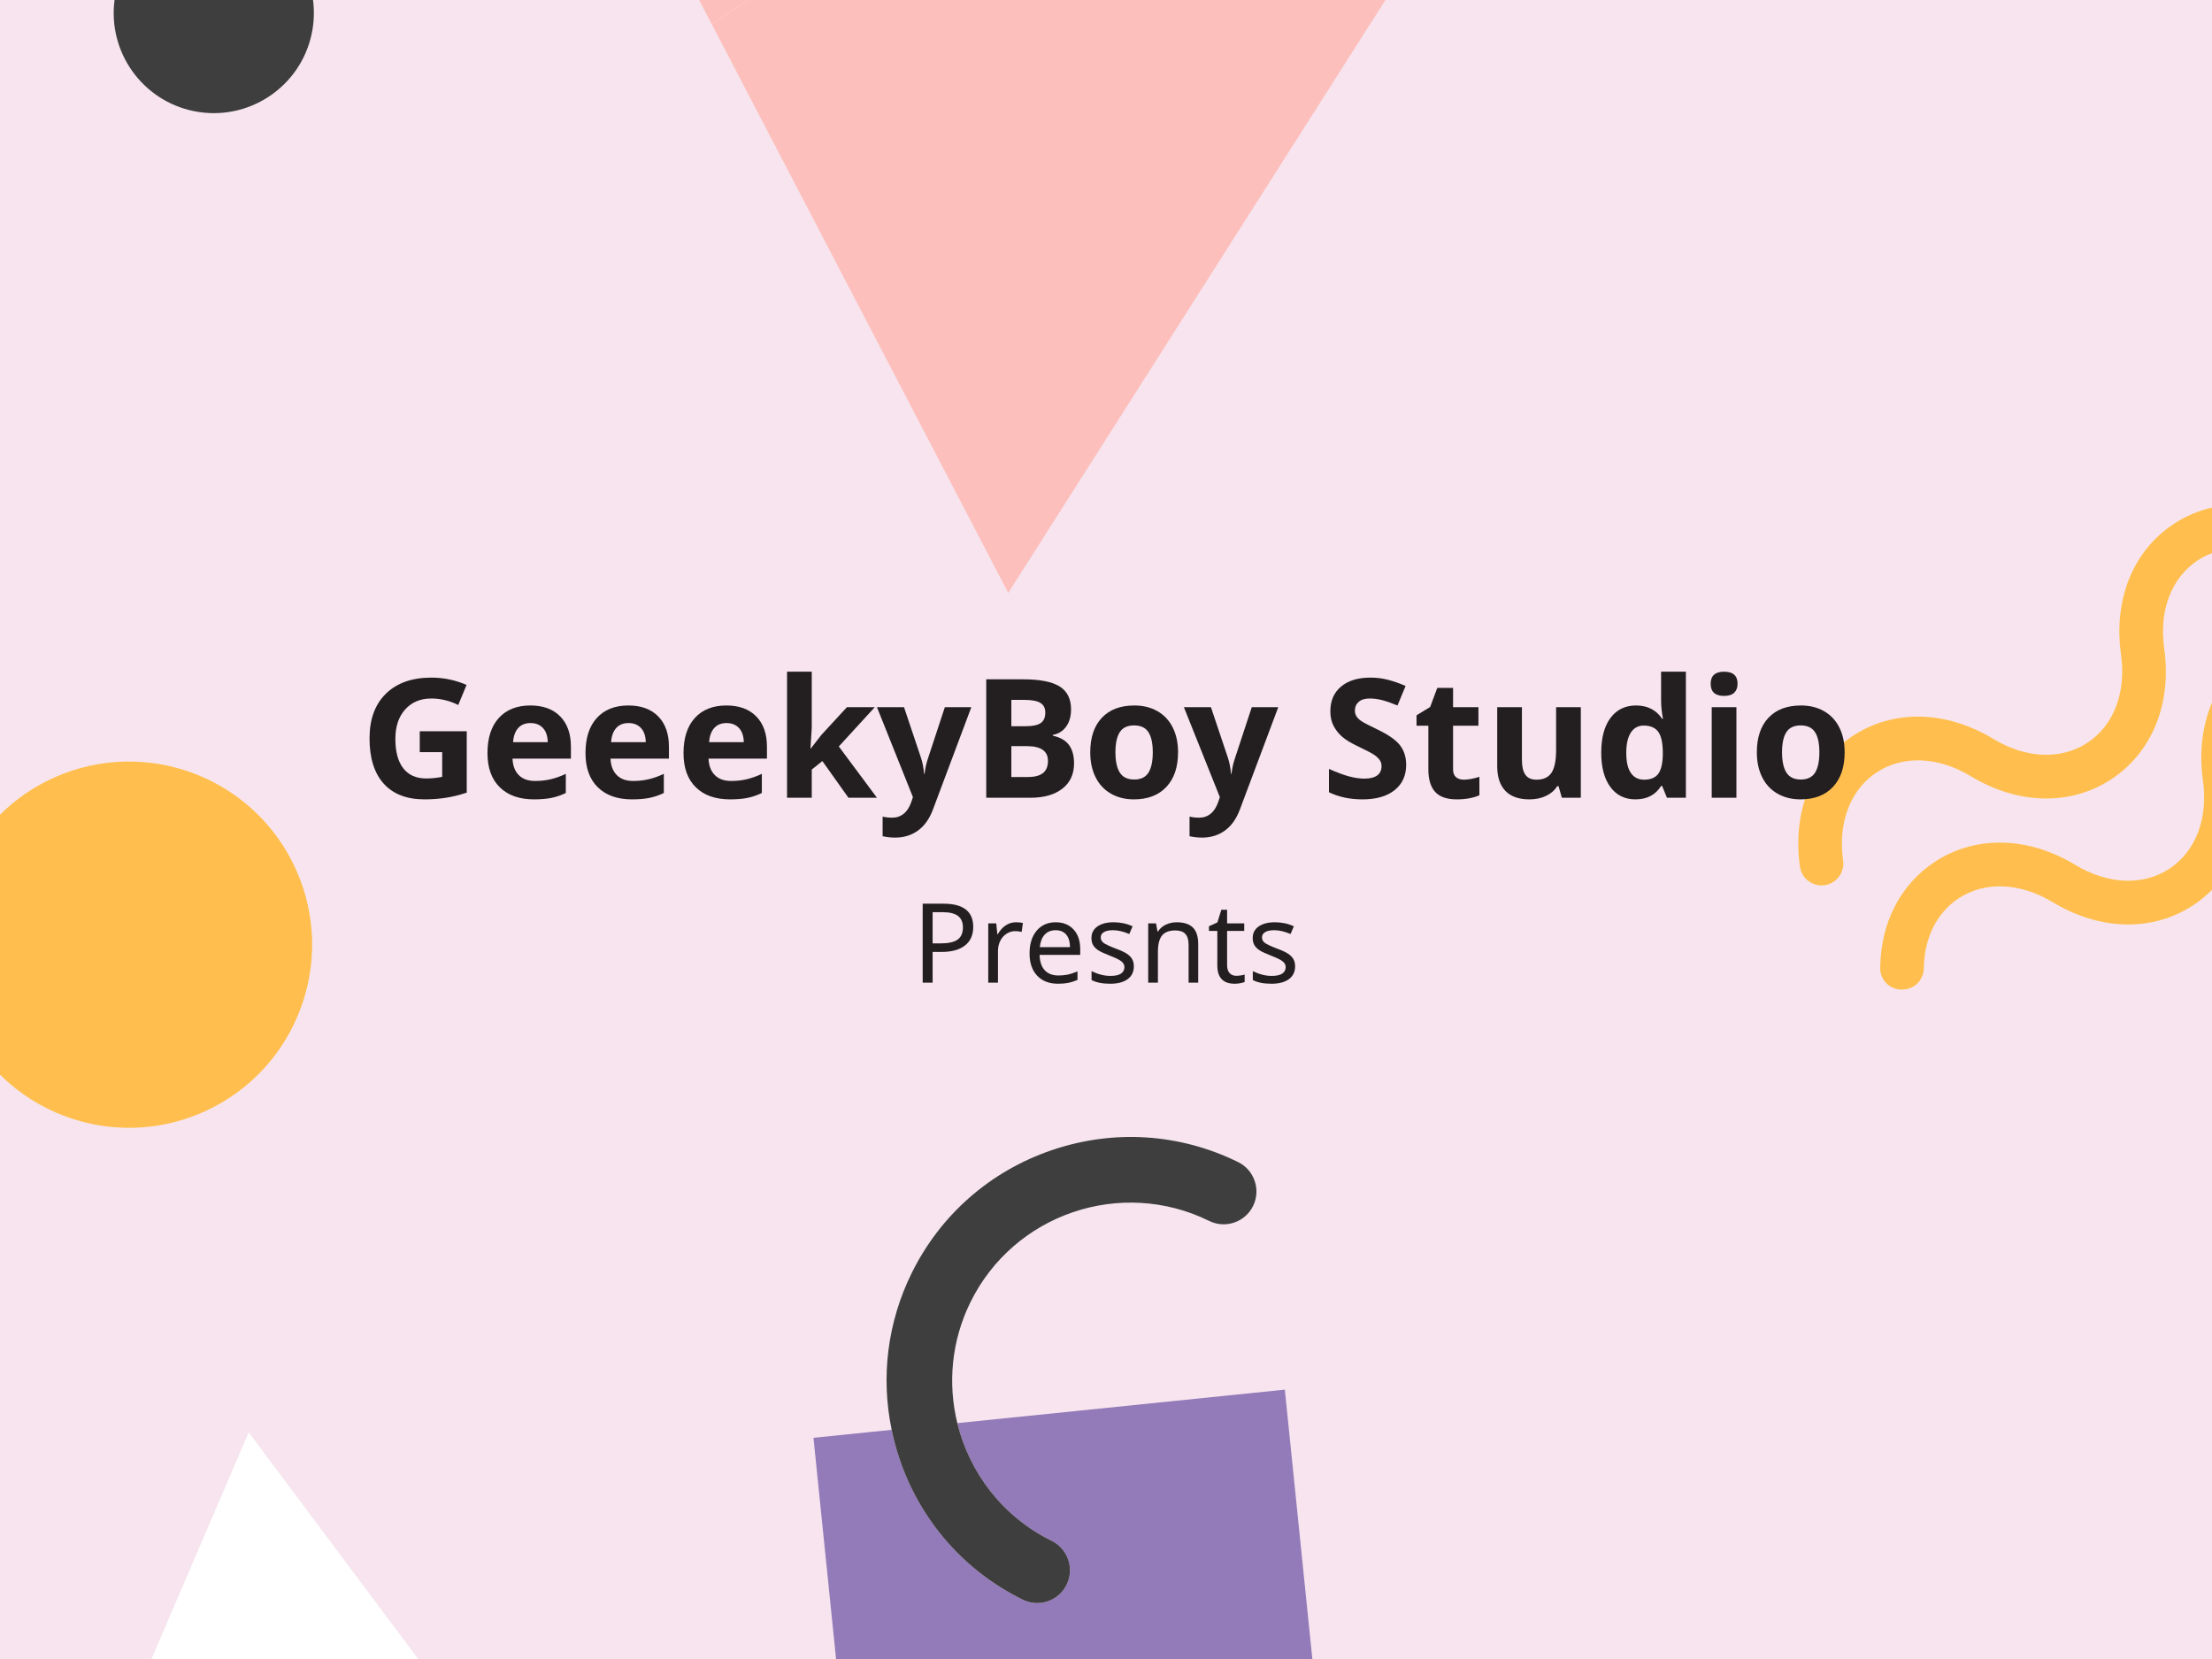
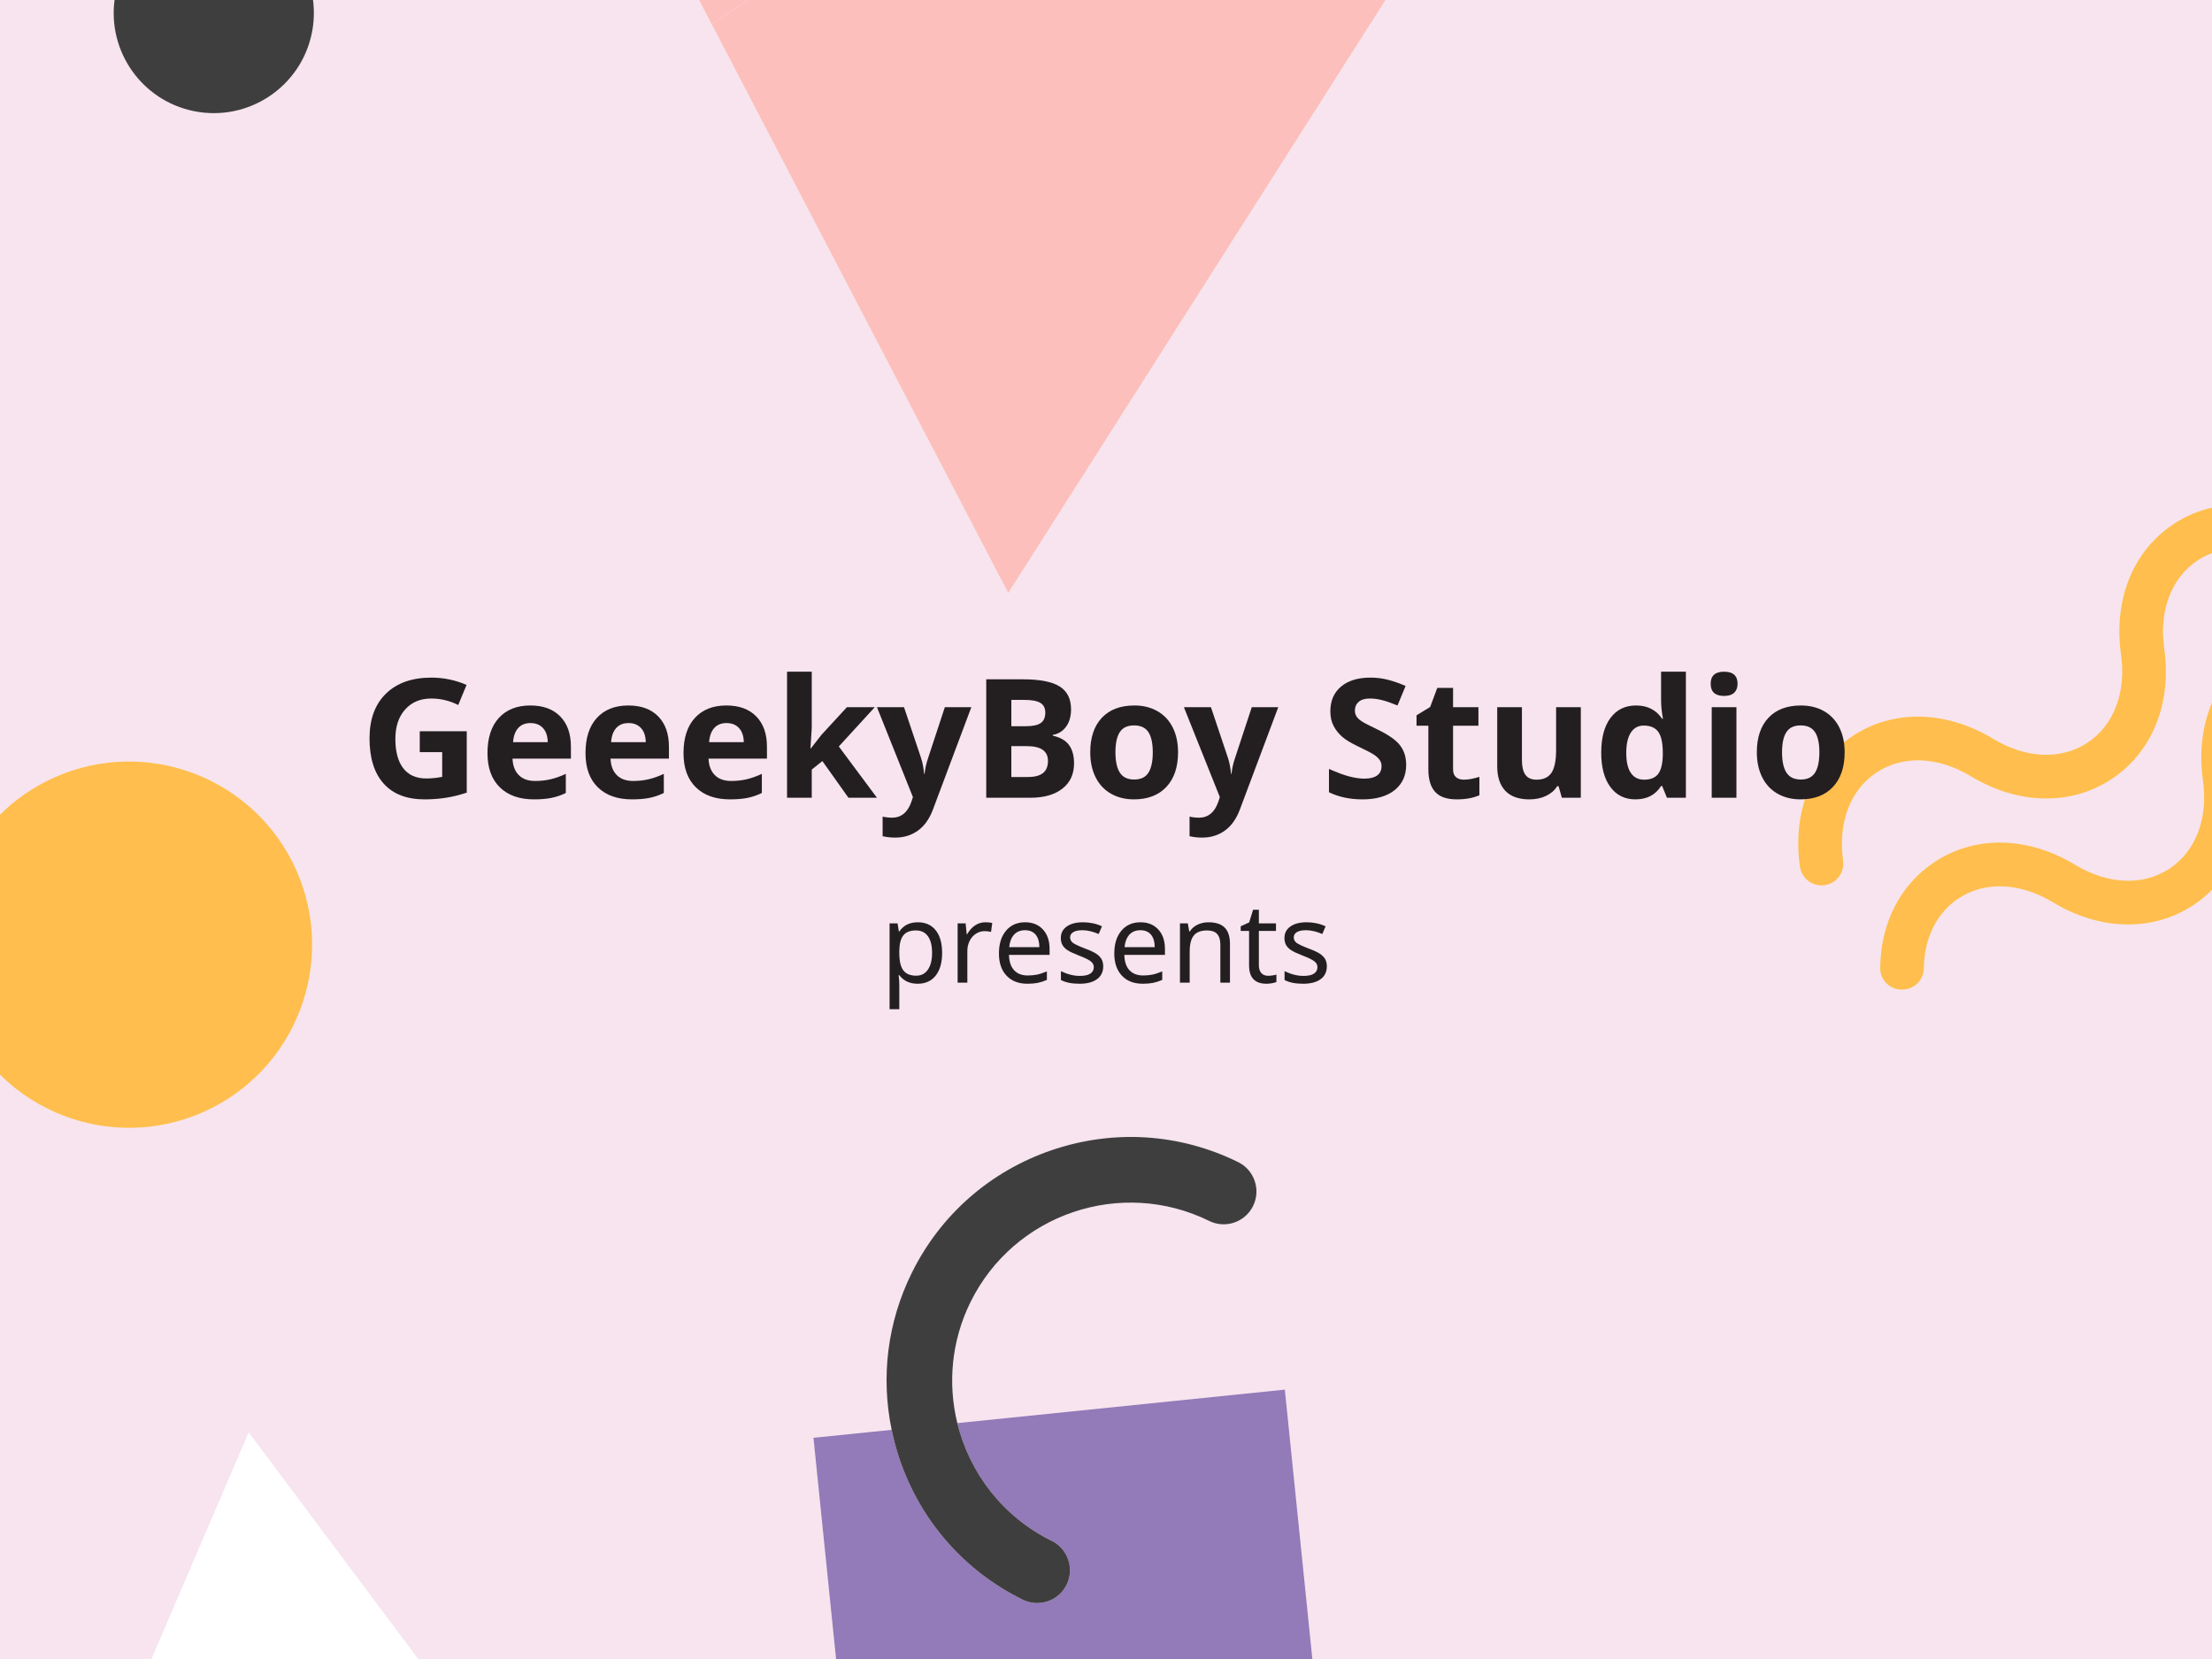
<svg xmlns="http://www.w3.org/2000/svg" version="1.0" id="Layer_1" x="0px" y="0px" width="640px" height="480px" viewBox="0 0 640 480" enable-background="new 0 0 640 480" xml:space="preserve">
  <g>
    <path fill="#F7E4EE" d="M640,257.449c-1.616,1.627-3.393,3.113-5.354,4.409c-11.779,7.78-27.007,7.471-40.731-0.825   c-9.449-5.713-19.639-6.121-27.249-1.094c-6.343,4.189-9.915,11.505-10.037,20.155c-0.042,3.081-2.245,5.702-5.295,6.132   l-0.251,0.035c-3.032,0.429-5.829-1.398-6.757-4.119c-0.214-0.628-0.328-1.304-0.323-2.01c0.096-12.941,5.71-24.119,15.71-30.723   c11.779-7.781,27.004-7.472,40.731,0.824c9.449,5.713,19.636,6.123,27.249,1.094c7.611-5.026,11.231-14.556,9.689-25.491   c-1.155-8.184-0.188-15.893,2.618-22.517v-43.287c-1.443,0.543-2.832,1.235-4.14,2.099c-7.614,5.027-11.234,14.558-9.692,25.493   c2.245,15.88-3.448,30.006-15.228,37.786c-11.779,7.779-27.007,7.471-40.731-0.825c-9.452-5.713-19.639-6.123-27.249-1.096   c-1.428,0.942-2.715,2.043-3.854,3.282c-4.936,5.368-7.091,13.325-5.838,22.21c0.458,3.234-1.626,6.241-4.729,7.007   c-0.207,0.052-0.418,0.093-0.634,0.123c-3.451,0.486-6.642-1.916-7.131-5.366c-2.242-15.88,3.454-30.007,15.23-37.785   c0.003-0.001,0,0,0-0.001c11.779-7.779,27.007-7.471,40.731,0.826c9.452,5.711,19.639,6.121,27.249,1.093   c7.611-5.027,11.234-14.555,9.689-25.49c-2.242-15.88,3.454-30.009,15.23-37.786c3.443-2.274,7.187-3.837,11.096-4.731V0H0v235.719   c4.449-4.417,9.753-8.122,15.824-10.817c26.743-11.874,58.048,0.181,69.921,26.923c11.874,26.742-0.181,58.047-26.923,69.921   c-20.544,9.122-43.771,4.11-58.822-10.821V480h43.842l10.476-24.43l17.636-41.127l26.798,35.838L120.977,480h120.923l-6.54-63.996   l22.626-2.313c-3.176-15.303-1.218-31.111,5.781-45.326c8.311-16.883,22.727-29.527,40.587-35.604   c17.863-6.076,36.996-4.843,53.878,3.468c2.273,1.119,3.975,3.058,4.791,5.456c0.816,2.399,0.65,4.972-0.47,7.245   c-1.12,2.275-3.058,3.976-5.456,4.791c-2.398,0.816-4.972,0.65-7.245-0.47c-25.519-12.563-56.501-2.023-69.064,23.495   c-5.558,11.288-6.586,23.644-3.805,35.003l94.756-9.685L379.704,480H640V257.449z M90.566,0c0.408,3.106,0.322,6.33-0.341,9.572   c-3.204,15.67-18.505,25.776-34.176,22.573C41.057,29.079,31.167,14.94,33.144,0H90.566z M291.719,171.553L205.926,7.005   l-0.421-0.808L202.274,0h14.257l184.324,0l-9.04,14.21L291.719,171.553z" />
    <path fill="#3F3E3E" d="M56.049,32.145c15.67,3.204,30.972-6.902,34.176-22.573C90.888,6.331,90.974,3.106,90.566,0H33.144   C31.167,14.94,41.057,29.079,56.049,32.145z" />
    <polygon fill="#FDBFBC" points="202.274,0 205.505,6.197 205.926,7.005 216.531,0  " />
    <path fill="#FFBE4D" d="M58.822,321.745c26.742-11.874,38.797-43.179,26.923-69.921c-11.873-26.742-43.178-38.797-69.921-26.923   c-6.071,2.695-11.375,6.4-15.824,10.817v75.205C15.051,325.855,38.277,330.867,58.822,321.745z" />
    <polygon fill="#FFFFFF" points="71.954,414.443 54.318,455.57 43.842,480 120.977,480 98.752,450.281  " />
    <path fill="#FFBE4D" d="M613.674,189.39c1.545,10.935-2.078,20.463-9.689,25.49c-7.61,5.028-17.797,4.619-27.249-1.093   c-13.725-8.297-28.952-8.605-40.731-0.826c0,0.001,0.003,0,0,0.001c-11.776,7.777-17.473,21.905-15.23,37.785   c0.489,3.45,3.68,5.853,7.131,5.366c0.216-0.03,0.427-0.071,0.634-0.123c3.104-0.766,5.188-3.772,4.729-7.007   c-1.253-8.886,0.902-16.843,5.838-22.21c1.14-1.239,2.427-2.34,3.854-3.282c7.61-5.027,17.797-4.618,27.249,1.096   c13.725,8.295,28.952,8.604,40.731,0.825c11.779-7.78,17.473-21.906,15.228-37.786c-1.542-10.935,2.078-20.466,9.692-25.493   c1.308-0.864,2.696-1.555,4.14-2.099v-13.161c-3.909,0.895-7.652,2.457-11.096,4.731   C617.128,159.381,611.432,173.51,613.674,189.39z" />
    <path fill="#937AB9" d="M276.983,411.75c3.505,14.318,13.07,27.054,27.3,34.06c2.272,1.119,3.974,3.057,4.79,5.456   c0.816,2.398,0.649,4.973-0.469,7.246c-0.754,1.53-1.88,2.803-3.267,3.72c-0.672,0.444-1.407,0.805-2.19,1.071   c-2.399,0.816-4.972,0.648-7.245-0.47c-16.882-8.313-29.527-22.728-35.603-40.589c-0.96-2.823-1.717-5.68-2.313-8.553   l-22.626,2.313l6.54,63.996h137.805l-7.965-77.935L276.983,411.75z" />
    <path fill="#FFBE4D" d="M637.382,225.837c1.542,10.935-2.078,20.464-9.689,25.491c-7.613,5.029-17.8,4.619-27.249-1.094   c-13.728-8.296-28.952-8.605-40.731-0.824c-10,6.604-15.614,17.781-15.71,30.723c-0.005,0.706,0.109,1.382,0.323,2.01   c0.928,2.721,3.725,4.548,6.757,4.119l0.251-0.035c3.05-0.43,5.253-3.051,5.295-6.132c0.122-8.65,3.694-15.966,10.037-20.155   c7.61-5.027,17.8-4.619,27.249,1.094c13.725,8.296,28.952,8.605,40.731,0.825c1.962-1.296,3.738-2.782,5.354-4.409v-54.128   C637.193,209.944,636.227,217.654,637.382,225.837z" />
    <path fill="#3F3E3E" d="M295.901,462.833c2.273,1.118,4.846,1.286,7.245,0.47c0.784-0.267,1.518-0.627,2.19-1.071   c1.387-0.917,2.513-2.189,3.267-3.72c1.119-2.273,1.285-4.848,0.469-7.246c-0.816-2.399-2.518-4.337-4.79-5.456   c-14.229-7.006-23.794-19.741-27.3-34.06c-2.781-11.359-1.752-23.715,3.805-35.003c12.563-25.519,43.545-36.058,69.064-23.495   c2.273,1.12,4.847,1.286,7.245,0.47c2.398-0.815,4.336-2.516,5.456-4.791c1.12-2.273,1.286-4.846,0.47-7.245   c-0.816-2.398-2.518-4.337-4.791-5.456c-16.883-8.311-36.016-9.544-53.878-3.468c-17.861,6.076-32.276,18.721-40.587,35.604   c-6.999,14.215-8.957,30.023-5.781,45.326c0.596,2.873,1.353,5.729,2.313,8.553C266.375,440.105,279.02,454.52,295.901,462.833z" />
    <polygon fill="#FDBFBC" points="216.531,0 205.926,7.005 291.719,171.553 391.815,14.21 400.855,0  " />
  </g>
  <g>
    <g>
      <rect x="88.787" y="194.333" fill="none" width="462.427" height="36.994" />
      <path fill="#231F20" d="M121.45,211.57h13.594v17.766c-2.203,0.719-4.277,1.223-6.223,1.512s-3.934,0.434-5.965,0.434    c-5.172,0-9.121-1.52-11.848-4.559c-2.727-3.039-4.09-7.402-4.09-13.09c0-5.531,1.582-9.844,4.746-12.938s7.551-4.641,13.16-4.641    c3.516,0,6.906,0.703,10.172,2.109l-2.414,5.813c-2.5-1.25-5.102-1.875-7.805-1.875c-3.141,0-5.656,1.055-7.547,3.164    s-2.836,4.945-2.836,8.508c0,3.719,0.762,6.559,2.285,8.52c1.523,1.961,3.738,2.941,6.645,2.941c1.516,0,3.055-0.156,4.617-0.469    v-7.148h-6.492V211.57z" />
      <path fill="#231F20" d="M154.497,231.281c-4.219,0-7.516-1.164-9.891-3.492c-2.375-2.328-3.563-5.625-3.563-9.891    c0-4.391,1.098-7.785,3.293-10.184c2.195-2.398,5.23-3.598,9.105-3.598c3.703,0,6.586,1.055,8.648,3.164s3.094,5.024,3.094,8.742    v3.469h-16.898c0.078,2.031,0.68,3.618,1.805,4.758c1.125,1.141,2.703,1.711,4.734,1.711c1.578,0,3.07-0.164,4.477-0.492    s2.875-0.852,4.406-1.57v5.531c-1.25,0.625-2.586,1.09-4.008,1.395S156.543,231.281,154.497,231.281z M153.489,209.203    c-1.516,0-2.703,0.48-3.563,1.441s-1.352,2.324-1.477,4.09h10.031c-0.031-1.766-0.492-3.129-1.383-4.09    S155.004,209.203,153.489,209.203z" />
      <path fill="#231F20" d="M182.856,231.281c-4.219,0-7.516-1.164-9.891-3.492c-2.375-2.328-3.563-5.625-3.563-9.891    c0-4.391,1.098-7.785,3.293-10.184c2.195-2.398,5.23-3.598,9.105-3.598c3.703,0,6.586,1.055,8.648,3.164s3.094,5.024,3.094,8.742    v3.469h-16.898c0.078,2.031,0.68,3.618,1.805,4.758c1.125,1.141,2.703,1.711,4.734,1.711c1.578,0,3.07-0.164,4.477-0.492    s2.875-0.852,4.406-1.57v5.531c-1.25,0.625-2.586,1.09-4.008,1.395S184.903,231.281,182.856,231.281z M181.848,209.203    c-1.516,0-2.703,0.48-3.563,1.441s-1.352,2.324-1.477,4.09h10.031c-0.031-1.766-0.492-3.129-1.383-4.09    S183.364,209.203,181.848,209.203z" />
      <path fill="#231F20" d="M211.215,231.281c-4.219,0-7.516-1.164-9.891-3.492c-2.375-2.328-3.563-5.625-3.563-9.891    c0-4.391,1.098-7.785,3.293-10.184c2.195-2.398,5.23-3.598,9.105-3.598c3.703,0,6.586,1.055,8.648,3.164s3.094,5.024,3.094,8.742    v3.469h-16.898c0.078,2.031,0.68,3.618,1.805,4.758c1.125,1.141,2.703,1.711,4.734,1.711c1.578,0,3.07-0.164,4.477-0.492    s2.875-0.852,4.406-1.57v5.531c-1.25,0.625-2.586,1.09-4.008,1.395S213.262,231.281,211.215,231.281z M210.208,209.203    c-1.516,0-2.703,0.48-3.563,1.441s-1.352,2.324-1.477,4.09H215.2c-0.031-1.766-0.492-3.129-1.383-4.09    S211.723,209.203,210.208,209.203z" />
      <path fill="#231F20" d="M234.583,216.563l3.117-3.984l7.336-7.969h8.063l-10.406,11.367l11.039,14.836h-8.25l-7.547-10.617    l-3.07,2.461v8.156h-7.148v-36.469h7.148v16.266l-0.375,5.953H234.583z" />
      <path fill="#231F20" d="M253.731,204.609h7.828l4.945,14.742c0.422,1.281,0.711,2.797,0.867,4.547h0.141    c0.172-1.609,0.508-3.125,1.008-4.547l4.852-14.742h7.664l-11.086,29.555c-1.016,2.734-2.465,4.781-4.348,6.141    s-4.082,2.039-6.598,2.039c-1.234,0-2.445-0.133-3.633-0.398v-5.672c0.859,0.203,1.797,0.305,2.813,0.305    c1.266,0,2.371-0.387,3.316-1.16s1.684-1.942,2.215-3.504l0.422-1.289L253.731,204.609z" />
      <path fill="#231F20" d="M285.348,196.547h10.664c4.859,0,8.387,0.691,10.582,2.074s3.293,3.583,3.293,6.598    c0,2.047-0.48,3.727-1.441,5.039s-2.238,2.102-3.832,2.367v0.234c2.172,0.484,3.738,1.391,4.699,2.719    c0.961,1.328,1.441,3.094,1.441,5.297c0,3.125-1.129,5.563-3.387,7.313c-2.258,1.75-5.324,2.625-9.199,2.625h-12.82V196.547z     M292.614,210.117h4.219c1.969,0,3.395-0.305,4.277-0.914s1.324-1.617,1.324-3.023c0-1.313-0.48-2.253-1.441-2.824    c-0.961-0.57-2.48-0.855-4.559-0.855h-3.82V210.117z M292.614,215.883v8.93h4.734c2,0,3.477-0.383,4.43-1.148    c0.953-0.765,1.43-1.937,1.43-3.516c0-2.844-2.031-4.266-6.094-4.266H292.614z" />
      <path fill="#231F20" d="M340.848,217.664c0,4.266-1.125,7.602-3.375,10.008c-2.25,2.406-5.383,3.609-9.398,3.609    c-2.516,0-4.734-0.551-6.656-1.652c-1.921-1.102-3.398-2.684-4.429-4.746s-1.547-4.468-1.547-7.219    c0-4.281,1.117-7.609,3.352-9.984c2.234-2.375,5.375-3.563,9.421-3.563c2.516,0,4.734,0.547,6.656,1.641    c1.922,1.094,3.398,2.664,4.43,4.711C340.332,212.516,340.848,214.914,340.848,217.664z M322.73,217.664    c0,2.594,0.426,4.555,1.277,5.883c0.852,1.328,2.238,1.992,4.16,1.992c1.906,0,3.277-0.66,4.113-1.98    c0.836-1.32,1.254-3.285,1.254-5.895c0-2.593-0.422-4.539-1.266-5.836c-0.844-1.297-2.227-1.945-4.148-1.945    c-1.906,0-3.281,0.645-4.125,1.934S322.73,215.055,322.73,217.664z" />
      <path fill="#231F20" d="M342.535,204.609h7.828l4.945,14.742c0.422,1.281,0.711,2.797,0.867,4.547h0.141    c0.172-1.609,0.508-3.125,1.008-4.547l4.852-14.742h7.664l-11.086,29.555c-1.016,2.734-2.465,4.781-4.348,6.141    s-4.082,2.039-6.598,2.039c-1.234,0-2.445-0.133-3.633-0.398v-5.672c0.859,0.203,1.797,0.305,2.813,0.305    c1.266,0,2.371-0.387,3.316-1.16s1.684-1.942,2.215-3.504l0.422-1.289L342.535,204.609z" />
      <path fill="#231F20" d="M406.848,221.297c0,3.094-1.113,5.531-3.34,7.313s-5.324,2.672-9.293,2.672    c-3.656,0-6.891-0.688-9.703-2.063v-6.75c2.313,1.031,4.27,1.758,5.871,2.18s3.066,0.633,4.395,0.633    c1.594,0,2.816-0.305,3.668-0.914s1.277-1.515,1.277-2.719c0-0.671-0.188-1.269-0.563-1.793c-0.375-0.523-0.926-1.027-1.652-1.512    c-0.727-0.484-2.207-1.257-4.441-2.32c-2.094-0.984-3.664-1.93-4.711-2.836c-1.047-0.906-1.883-1.96-2.508-3.164    c-0.625-1.203-0.938-2.609-0.938-4.219c0-3.031,1.027-5.414,3.082-7.148s4.895-2.602,8.52-2.602c1.781,0,3.48,0.211,5.098,0.633    s3.309,1.016,5.074,1.781l-2.344,5.648c-1.828-0.75-3.34-1.273-4.535-1.57c-1.195-0.296-2.371-0.445-3.527-0.445    c-1.375,0-2.43,0.32-3.164,0.961c-0.734,0.641-1.102,1.477-1.102,2.508c0,0.641,0.148,1.199,0.445,1.676    c0.297,0.477,0.77,0.938,1.418,1.383s2.184,1.246,4.605,2.402c3.203,1.532,5.398,3.067,6.586,4.605    C406.254,217.176,406.848,219.063,406.848,221.297z" />
      <path fill="#231F20" d="M423.535,225.586c1.25,0,2.75-0.273,4.5-0.82v5.32c-1.781,0.797-3.969,1.195-6.563,1.195    c-2.859,0-4.941-0.723-6.246-2.168c-1.305-1.445-1.957-3.613-1.957-6.504v-12.633h-3.422v-3.023l3.938-2.391l2.063-5.531h4.57    v5.578h7.336v5.367h-7.336v12.633c0,1.016,0.285,1.766,0.855,2.25C421.844,225.344,422.598,225.586,423.535,225.586z" />
      <path fill="#231F20" d="M451.895,230.813l-0.961-3.352h-0.375c-0.766,1.219-1.852,2.16-3.258,2.824s-3.008,0.996-4.805,0.996    c-3.078,0-5.398-0.824-6.961-2.473c-1.563-1.648-2.344-4.02-2.344-7.113v-17.086h7.148v15.305c0,1.891,0.336,3.309,1.008,4.254    c0.672,0.946,1.742,1.418,3.211,1.418c2,0,3.445-0.668,4.336-2.004s1.336-3.551,1.336-6.645v-12.328h7.148v26.203H451.895z" />
      <path fill="#231F20" d="M473.176,231.281c-3.078,0-5.496-1.195-7.254-3.586s-2.637-5.703-2.637-9.938    c0-4.297,0.895-7.644,2.684-10.043c1.789-2.398,4.254-3.598,7.395-3.598c3.297,0,5.813,1.281,7.547,3.844h0.234    c-0.359-1.953-0.539-3.695-0.539-5.227v-8.391h7.172v36.469h-5.484l-1.383-3.398h-0.305    C478.98,229.992,476.504,231.281,473.176,231.281z M475.684,225.586c1.828,0,3.168-0.531,4.02-1.594    c0.852-1.063,1.316-2.867,1.395-5.414v-0.773c0-2.813-0.434-4.828-1.301-6.047s-2.277-1.828-4.23-1.828    c-1.594,0-2.832,0.676-3.715,2.027c-0.883,1.352-1.324,3.316-1.324,5.895s0.445,4.512,1.336,5.801    S474.027,225.586,475.684,225.586z" />
      <path fill="#231F20" d="M494.949,197.836c0-2.328,1.297-3.492,3.891-3.492s3.891,1.164,3.891,3.492c0,1.11-0.324,1.973-0.973,2.59    c-0.648,0.618-1.621,0.926-2.918,0.926C496.246,201.352,494.949,200.18,494.949,197.836z M502.402,230.813h-7.148v-26.203h7.148    V230.813z" />
      <path fill="#231F20" d="M533.715,217.664c0,4.266-1.125,7.602-3.375,10.008c-2.25,2.406-5.383,3.609-9.398,3.609    c-2.516,0-4.734-0.551-6.656-1.652s-3.398-2.684-4.43-4.746s-1.547-4.468-1.547-7.219c0-4.281,1.117-7.609,3.352-9.984    c2.234-2.375,5.375-3.563,9.422-3.563c2.516,0,4.734,0.547,6.656,1.641c1.922,1.094,3.398,2.664,4.43,4.711    C533.199,212.516,533.715,214.914,533.715,217.664z M515.598,217.664c0,2.594,0.426,4.555,1.277,5.883    c0.852,1.328,2.238,1.992,4.16,1.992c1.906,0,3.277-0.66,4.113-1.98c0.836-1.32,1.254-3.285,1.254-5.895    c0-2.593-0.422-4.539-1.266-5.836c-0.844-1.297-2.227-1.945-4.148-1.945c-1.906,0-3.281,0.645-4.125,1.934    S515.598,215.055,515.598,217.664z" />
    </g>
    <g>
-       <rect x="255.162" y="259.992" fill="none" width="129.676" height="25.676" />
-       <path fill="#231F20" d="M281.586,268.188c0,2.333-0.797,4.122-2.391,5.367c-1.594,1.244-3.839,1.867-6.734,1.867h-2.625v8.891    h-2.875v-22.844h6.047C278.727,261.469,281.586,263.708,281.586,268.188z M269.836,272.953h2.297c2.271,0,3.917-0.367,4.938-1.102    c1.021-0.734,1.531-1.914,1.531-3.539c0-1.469-0.474-2.568-1.422-3.297c-0.948-0.729-2.427-1.094-4.438-1.094h-2.906V272.953z" />
-       <path fill="#231F20" d="M293.93,266.844c0.76,0,1.432,0.063,2.016,0.188l-0.344,2.594c-0.636-0.146-1.255-0.219-1.859-0.219    c-0.906,0-1.748,0.25-2.523,0.75c-0.776,0.5-1.383,1.189-1.82,2.07c-0.438,0.88-0.656,1.856-0.656,2.93v9.156h-2.813v-17.156    h2.313l0.313,3.141h0.125c0.656-1.136,1.432-1.995,2.328-2.578C291.903,267.135,292.877,266.844,293.93,266.844z" />
-       <path fill="#231F20" d="M306.133,284.625c-2.573,0-4.591-0.779-6.055-2.336c-1.464-1.558-2.195-3.701-2.195-6.43    c0-2.75,0.682-4.94,2.047-6.57c1.364-1.631,3.208-2.445,5.531-2.445c2.156,0,3.875,0.695,5.156,2.086s1.922,3.273,1.922,5.648    v1.703h-11.75c0.052,1.947,0.547,3.427,1.484,4.438c0.938,1.01,2.266,1.516,3.984,1.516c0.917,0,1.786-0.081,2.609-0.242    c0.823-0.162,1.786-0.477,2.891-0.945v2.469c-0.948,0.406-1.839,0.692-2.672,0.859    C308.252,284.541,307.268,284.625,306.133,284.625z M305.43,269.141c-1.344,0-2.406,0.432-3.188,1.297    c-0.781,0.864-1.245,2.067-1.391,3.609h8.734c-0.021-1.604-0.391-2.823-1.109-3.656    C307.758,269.557,306.742,269.141,305.43,269.141z" />
-       <path fill="#231F20" d="M328.055,279.578c0,1.604-0.6,2.846-1.797,3.727c-1.198,0.88-2.881,1.32-5.047,1.32    c-2.261,0-4.058-0.359-5.391-1.078v-2.563c1.885,0.916,3.703,1.375,5.453,1.375c1.416,0,2.447-0.229,3.094-0.688    c0.646-0.459,0.969-1.073,0.969-1.844c0-0.678-0.311-1.25-0.93-1.719c-0.62-0.469-1.722-1.006-3.305-1.609    c-1.615-0.625-2.75-1.159-3.406-1.602c-0.656-0.443-1.138-0.94-1.445-1.492c-0.308-0.553-0.461-1.225-0.461-2.016    c0-1.406,0.573-2.516,1.719-3.328c1.146-0.813,2.719-1.219,4.719-1.219c1.947,0,3.771,0.385,5.469,1.156l-0.953,2.234    c-1.74-0.729-3.308-1.094-4.703-1.094c-1.167,0-2.052,0.185-2.656,0.555c-0.604,0.369-0.906,0.877-0.906,1.523    c0,0.625,0.26,1.143,0.781,1.555c0.521,0.411,1.734,0.981,3.641,1.711c1.427,0.531,2.481,1.025,3.164,1.484    c0.682,0.458,1.185,0.974,1.508,1.547C327.893,278.088,328.055,278.775,328.055,279.578z" />
-       <path fill="#231F20" d="M343.898,284.313v-10.969c0-1.396-0.311-2.436-0.93-3.117c-0.62-0.683-1.592-1.023-2.914-1.023    c-1.761,0-3.039,0.486-3.836,1.461c-0.797,0.974-1.195,2.56-1.195,4.758v8.891h-2.813v-17.156h2.266l0.422,2.344h0.156    c0.531-0.844,1.275-1.498,2.234-1.961c0.958-0.464,2.016-0.695,3.172-0.695c2.104,0,3.666,0.51,4.688,1.531    c1.021,1.021,1.531,2.609,1.531,4.766v11.172H343.898z" />
-       <path fill="#231F20" d="M357.727,282.328c0.364,0,0.791-0.037,1.281-0.109c0.489-0.073,0.859-0.156,1.109-0.25v2.156    c-0.261,0.114-0.664,0.227-1.211,0.336s-1.102,0.164-1.664,0.164c-3.354,0-5.031-1.766-5.031-5.297v-9.984h-2.422V268l2.453-1.125    l1.125-3.656h1.672v3.938h4.953v2.188h-4.953v9.906c0,0.989,0.236,1.75,0.711,2.281    C356.224,282.063,356.883,282.328,357.727,282.328z" />
-       <path fill="#231F20" d="M374.711,279.578c0,1.604-0.6,2.846-1.797,3.727c-1.198,0.88-2.881,1.32-5.047,1.32    c-2.261,0-4.058-0.359-5.391-1.078v-2.563c1.885,0.916,3.703,1.375,5.453,1.375c1.416,0,2.447-0.229,3.094-0.688    c0.646-0.459,0.969-1.073,0.969-1.844c0-0.678-0.311-1.25-0.93-1.719c-0.62-0.469-1.722-1.006-3.305-1.609    c-1.615-0.625-2.75-1.159-3.406-1.602c-0.656-0.443-1.139-0.94-1.445-1.492c-0.308-0.553-0.461-1.225-0.461-2.016    c0-1.406,0.572-2.516,1.719-3.328c1.146-0.813,2.719-1.219,4.719-1.219c1.947,0,3.771,0.385,5.469,1.156l-0.953,2.234    c-1.74-0.729-3.308-1.094-4.703-1.094c-1.167,0-2.053,0.185-2.656,0.555c-0.604,0.369-0.906,0.877-0.906,1.523    c0,0.625,0.26,1.143,0.781,1.555c0.521,0.411,1.734,0.981,3.641,1.711c1.427,0.531,2.481,1.025,3.164,1.484    c0.682,0.458,1.185,0.974,1.508,1.547C374.549,278.088,374.711,278.775,374.711,279.578z" />
+       <rect x="254.243" y="259.992" fill="none" width="131.514" height="25.676" />
+       <path fill="#231F20" d="M265.508,284.625c-2.302,0-4.073-0.828-5.313-2.484h-0.188l0.063,0.641    c0.083,0.813,0.125,1.536,0.125,2.172V292h-2.813v-24.844h2.313l0.375,2.344h0.125c0.667-0.938,1.438-1.615,2.313-2.031    c0.875-0.417,1.885-0.625,3.031-0.625c2.229,0,3.961,0.773,5.195,2.32s1.852,3.727,1.852,6.539c0,2.802-0.62,4.989-1.859,6.563    C269.487,283.838,267.747,284.625,265.508,284.625z M265.039,269.203c-1.698,0-2.925,0.479-3.68,1.438    c-0.755,0.958-1.144,2.463-1.164,4.516v0.547c0,2.322,0.385,4.002,1.156,5.039c0.771,1.036,2.021,1.555,3.75,1.555    c1.438,0,2.56-0.584,3.367-1.75c0.807-1.167,1.211-2.792,1.211-4.875c0-2.094-0.404-3.695-1.211-4.805    C267.661,269.758,266.518,269.203,265.039,269.203z" />
+       <path fill="#231F20" d="M285.07,266.844c0.76,0,1.432,0.063,2.016,0.188l-0.344,2.594c-0.636-0.146-1.255-0.219-1.859-0.219    c-0.906,0-1.748,0.25-2.523,0.75c-0.776,0.5-1.383,1.189-1.82,2.07c-0.438,0.88-0.656,1.856-0.656,2.93v9.156h-2.813v-17.156    h2.313l0.313,3.141h0.125c0.656-1.136,1.432-1.995,2.328-2.578C283.044,267.135,284.018,266.844,285.07,266.844z" />
+       <path fill="#231F20" d="M297.273,284.625c-2.573,0-4.591-0.779-6.055-2.336c-1.464-1.558-2.195-3.701-2.195-6.43    c0-2.75,0.682-4.94,2.047-6.57c1.364-1.631,3.208-2.445,5.531-2.445c2.156,0,3.875,0.695,5.156,2.086s1.922,3.273,1.922,5.648    v1.703h-11.75c0.052,1.947,0.547,3.427,1.484,4.438c0.938,1.01,2.266,1.516,3.984,1.516c0.917,0,1.786-0.081,2.609-0.242    c0.823-0.162,1.786-0.477,2.891-0.945v2.469c-0.948,0.406-1.839,0.692-2.672,0.859    C299.393,284.541,298.409,284.625,297.273,284.625z M296.57,269.141c-1.344,0-2.406,0.432-3.188,1.297    c-0.781,0.864-1.245,2.067-1.391,3.609h8.734c-0.021-1.604-0.391-2.823-1.109-3.656    C298.898,269.557,297.883,269.141,296.57,269.141z" />
+       <path fill="#231F20" d="M319.195,279.578c0,1.604-0.599,2.846-1.797,3.727c-1.198,0.88-2.88,1.32-5.047,1.32    c-2.261,0-4.058-0.359-5.391-1.078v-2.563c1.885,0.916,3.703,1.375,5.453,1.375c1.417,0,2.448-0.229,3.094-0.688    c0.646-0.459,0.969-1.073,0.969-1.844c0-0.678-0.31-1.25-0.93-1.719c-0.62-0.469-1.722-1.006-3.305-1.609    c-1.615-0.625-2.75-1.159-3.406-1.602c-0.656-0.443-1.138-0.94-1.445-1.492c-0.308-0.553-0.461-1.225-0.461-2.016    c0-1.406,0.573-2.516,1.719-3.328c1.146-0.813,2.719-1.219,4.719-1.219c1.948,0,3.771,0.385,5.469,1.156l-0.953,2.234    c-1.74-0.729-3.308-1.094-4.703-1.094c-1.167,0-2.052,0.185-2.656,0.555c-0.604,0.369-0.906,0.877-0.906,1.523    c0,0.625,0.26,1.143,0.781,1.555c0.521,0.411,1.734,0.981,3.641,1.711c1.427,0.531,2.481,1.025,3.164,1.484    c0.682,0.458,1.185,0.974,1.508,1.547C319.034,278.088,319.195,278.775,319.195,279.578z" />
+       <path fill="#231F20" d="M330.648,284.625c-2.573,0-4.592-0.779-6.055-2.336c-1.464-1.558-2.195-3.701-2.195-6.43    c0-2.75,0.682-4.94,2.047-6.57c1.364-1.631,3.208-2.445,5.531-2.445c2.156,0,3.875,0.695,5.156,2.086s1.922,3.273,1.922,5.648    v1.703h-11.75c0.052,1.947,0.547,3.427,1.484,4.438c0.938,1.01,2.266,1.516,3.984,1.516c0.916,0,1.786-0.081,2.609-0.242    c0.822-0.162,1.786-0.477,2.891-0.945v2.469c-0.948,0.406-1.839,0.692-2.672,0.859    C332.768,284.541,331.783,284.625,330.648,284.625z M329.945,269.141c-1.344,0-2.406,0.432-3.188,1.297    c-0.781,0.864-1.245,2.067-1.391,3.609h8.734c-0.021-1.604-0.391-2.823-1.109-3.656    C332.273,269.557,331.258,269.141,329.945,269.141z" />
+       <path fill="#231F20" d="M353.086,284.313v-10.969c0-1.396-0.311-2.436-0.93-3.117c-0.62-0.683-1.592-1.023-2.914-1.023    c-1.761,0-3.039,0.486-3.836,1.461c-0.797,0.974-1.195,2.56-1.195,4.758v8.891h-2.813v-17.156h2.266l0.422,2.344h0.156    c0.531-0.844,1.275-1.498,2.234-1.961c0.958-0.464,2.016-0.695,3.172-0.695c2.104,0,3.666,0.51,4.688,1.531    c1.021,1.021,1.531,2.609,1.531,4.766v11.172H353.086z" />
+       <path fill="#231F20" d="M366.914,282.328c0.364,0,0.791-0.037,1.281-0.109c0.489-0.073,0.859-0.156,1.109-0.25v2.156    c-0.261,0.114-0.664,0.227-1.211,0.336s-1.102,0.164-1.664,0.164c-3.354,0-5.031-1.766-5.031-5.297v-9.984h-2.422V268l2.453-1.125    l1.125-3.656h1.672v3.938h4.953v2.188h-4.953v9.906c0,0.989,0.236,1.75,0.711,2.281    C365.411,282.063,366.07,282.328,366.914,282.328z" />
+       <path fill="#231F20" d="M383.898,279.578c0,1.604-0.6,2.846-1.797,3.727c-1.198,0.88-2.881,1.32-5.047,1.32    c-2.261,0-4.058-0.359-5.391-1.078v-2.563c1.885,0.916,3.703,1.375,5.453,1.375c1.416,0,2.447-0.229,3.094-0.688    c0.646-0.459,0.969-1.073,0.969-1.844c0-0.678-0.311-1.25-0.93-1.719c-0.62-0.469-1.722-1.006-3.305-1.609    c-1.615-0.625-2.75-1.159-3.406-1.602c-0.656-0.443-1.139-0.94-1.445-1.492c-0.308-0.553-0.461-1.225-0.461-2.016    c0-1.406,0.572-2.516,1.719-3.328c1.146-0.813,2.719-1.219,4.719-1.219c1.947,0,3.771,0.385,5.469,1.156l-0.953,2.234    c-1.74-0.729-3.308-1.094-4.703-1.094c-1.167,0-2.053,0.185-2.656,0.555c-0.604,0.369-0.906,0.877-0.906,1.523    c0,0.625,0.26,1.143,0.781,1.555c0.521,0.411,1.734,0.981,3.641,1.711c1.427,0.531,2.481,1.025,3.164,1.484    c0.682,0.458,1.185,0.974,1.508,1.547C383.736,278.088,383.898,278.775,383.898,279.578z" />
    </g>
  </g>
</svg>
